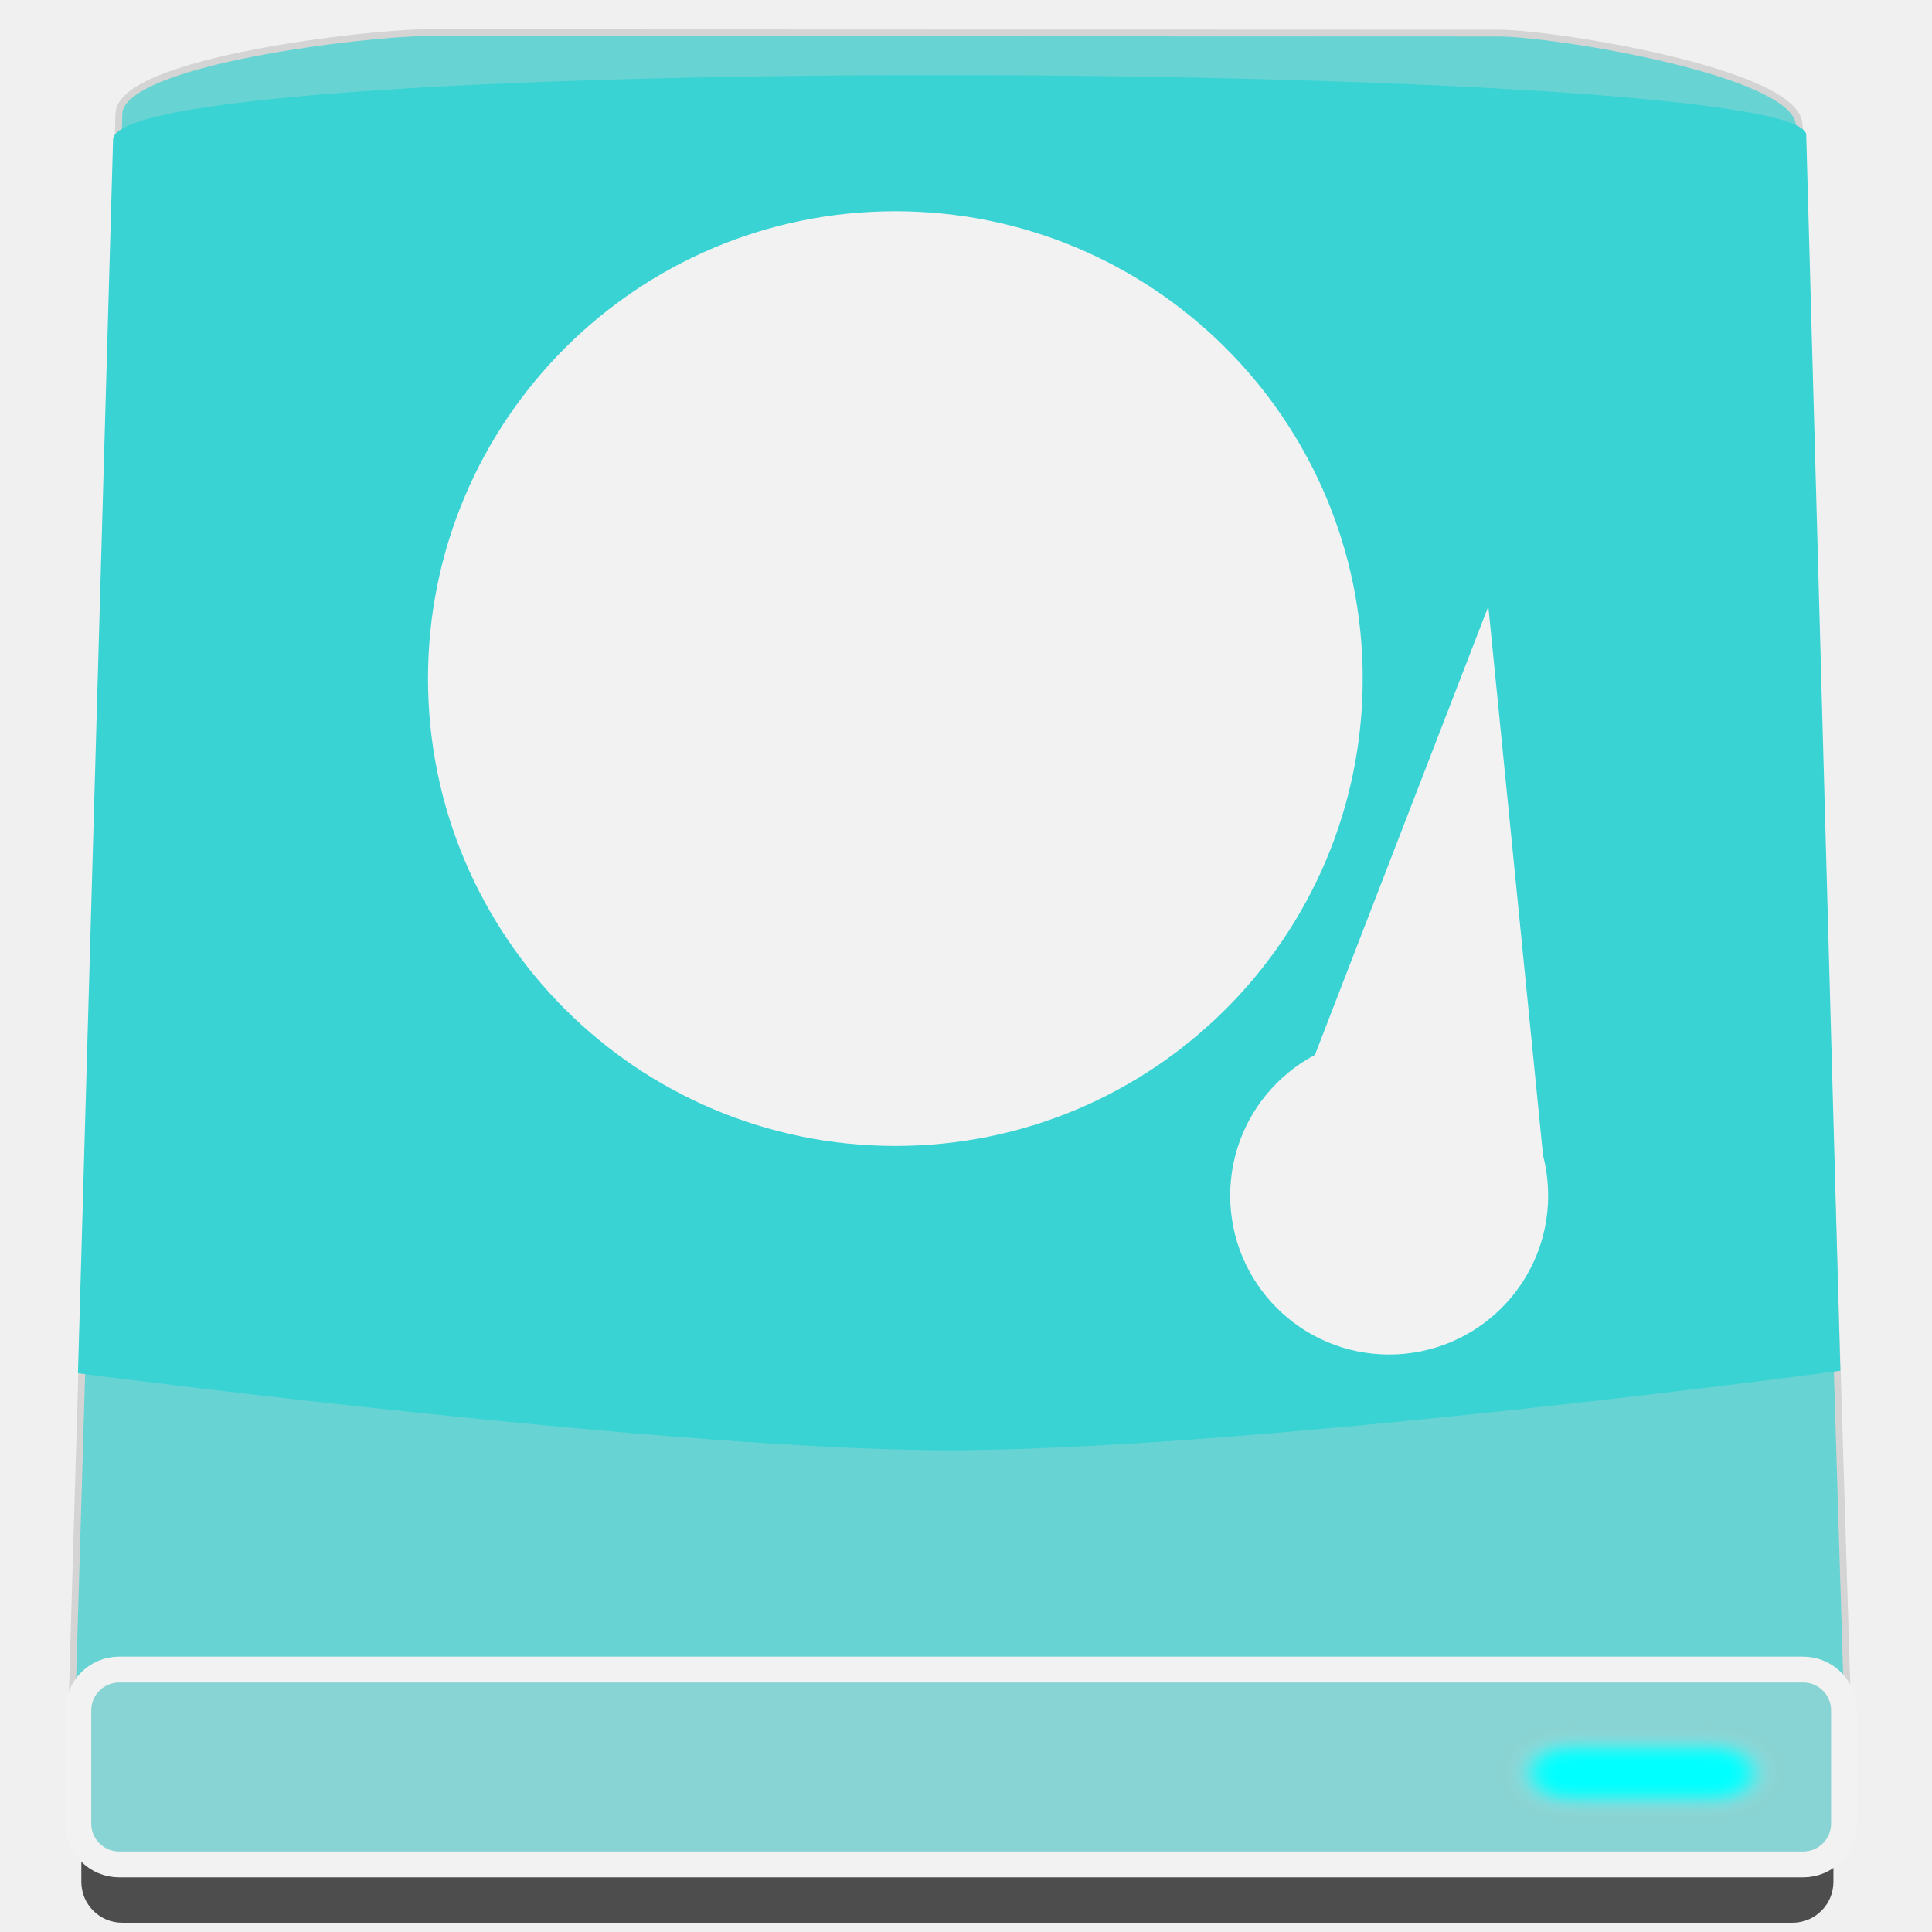
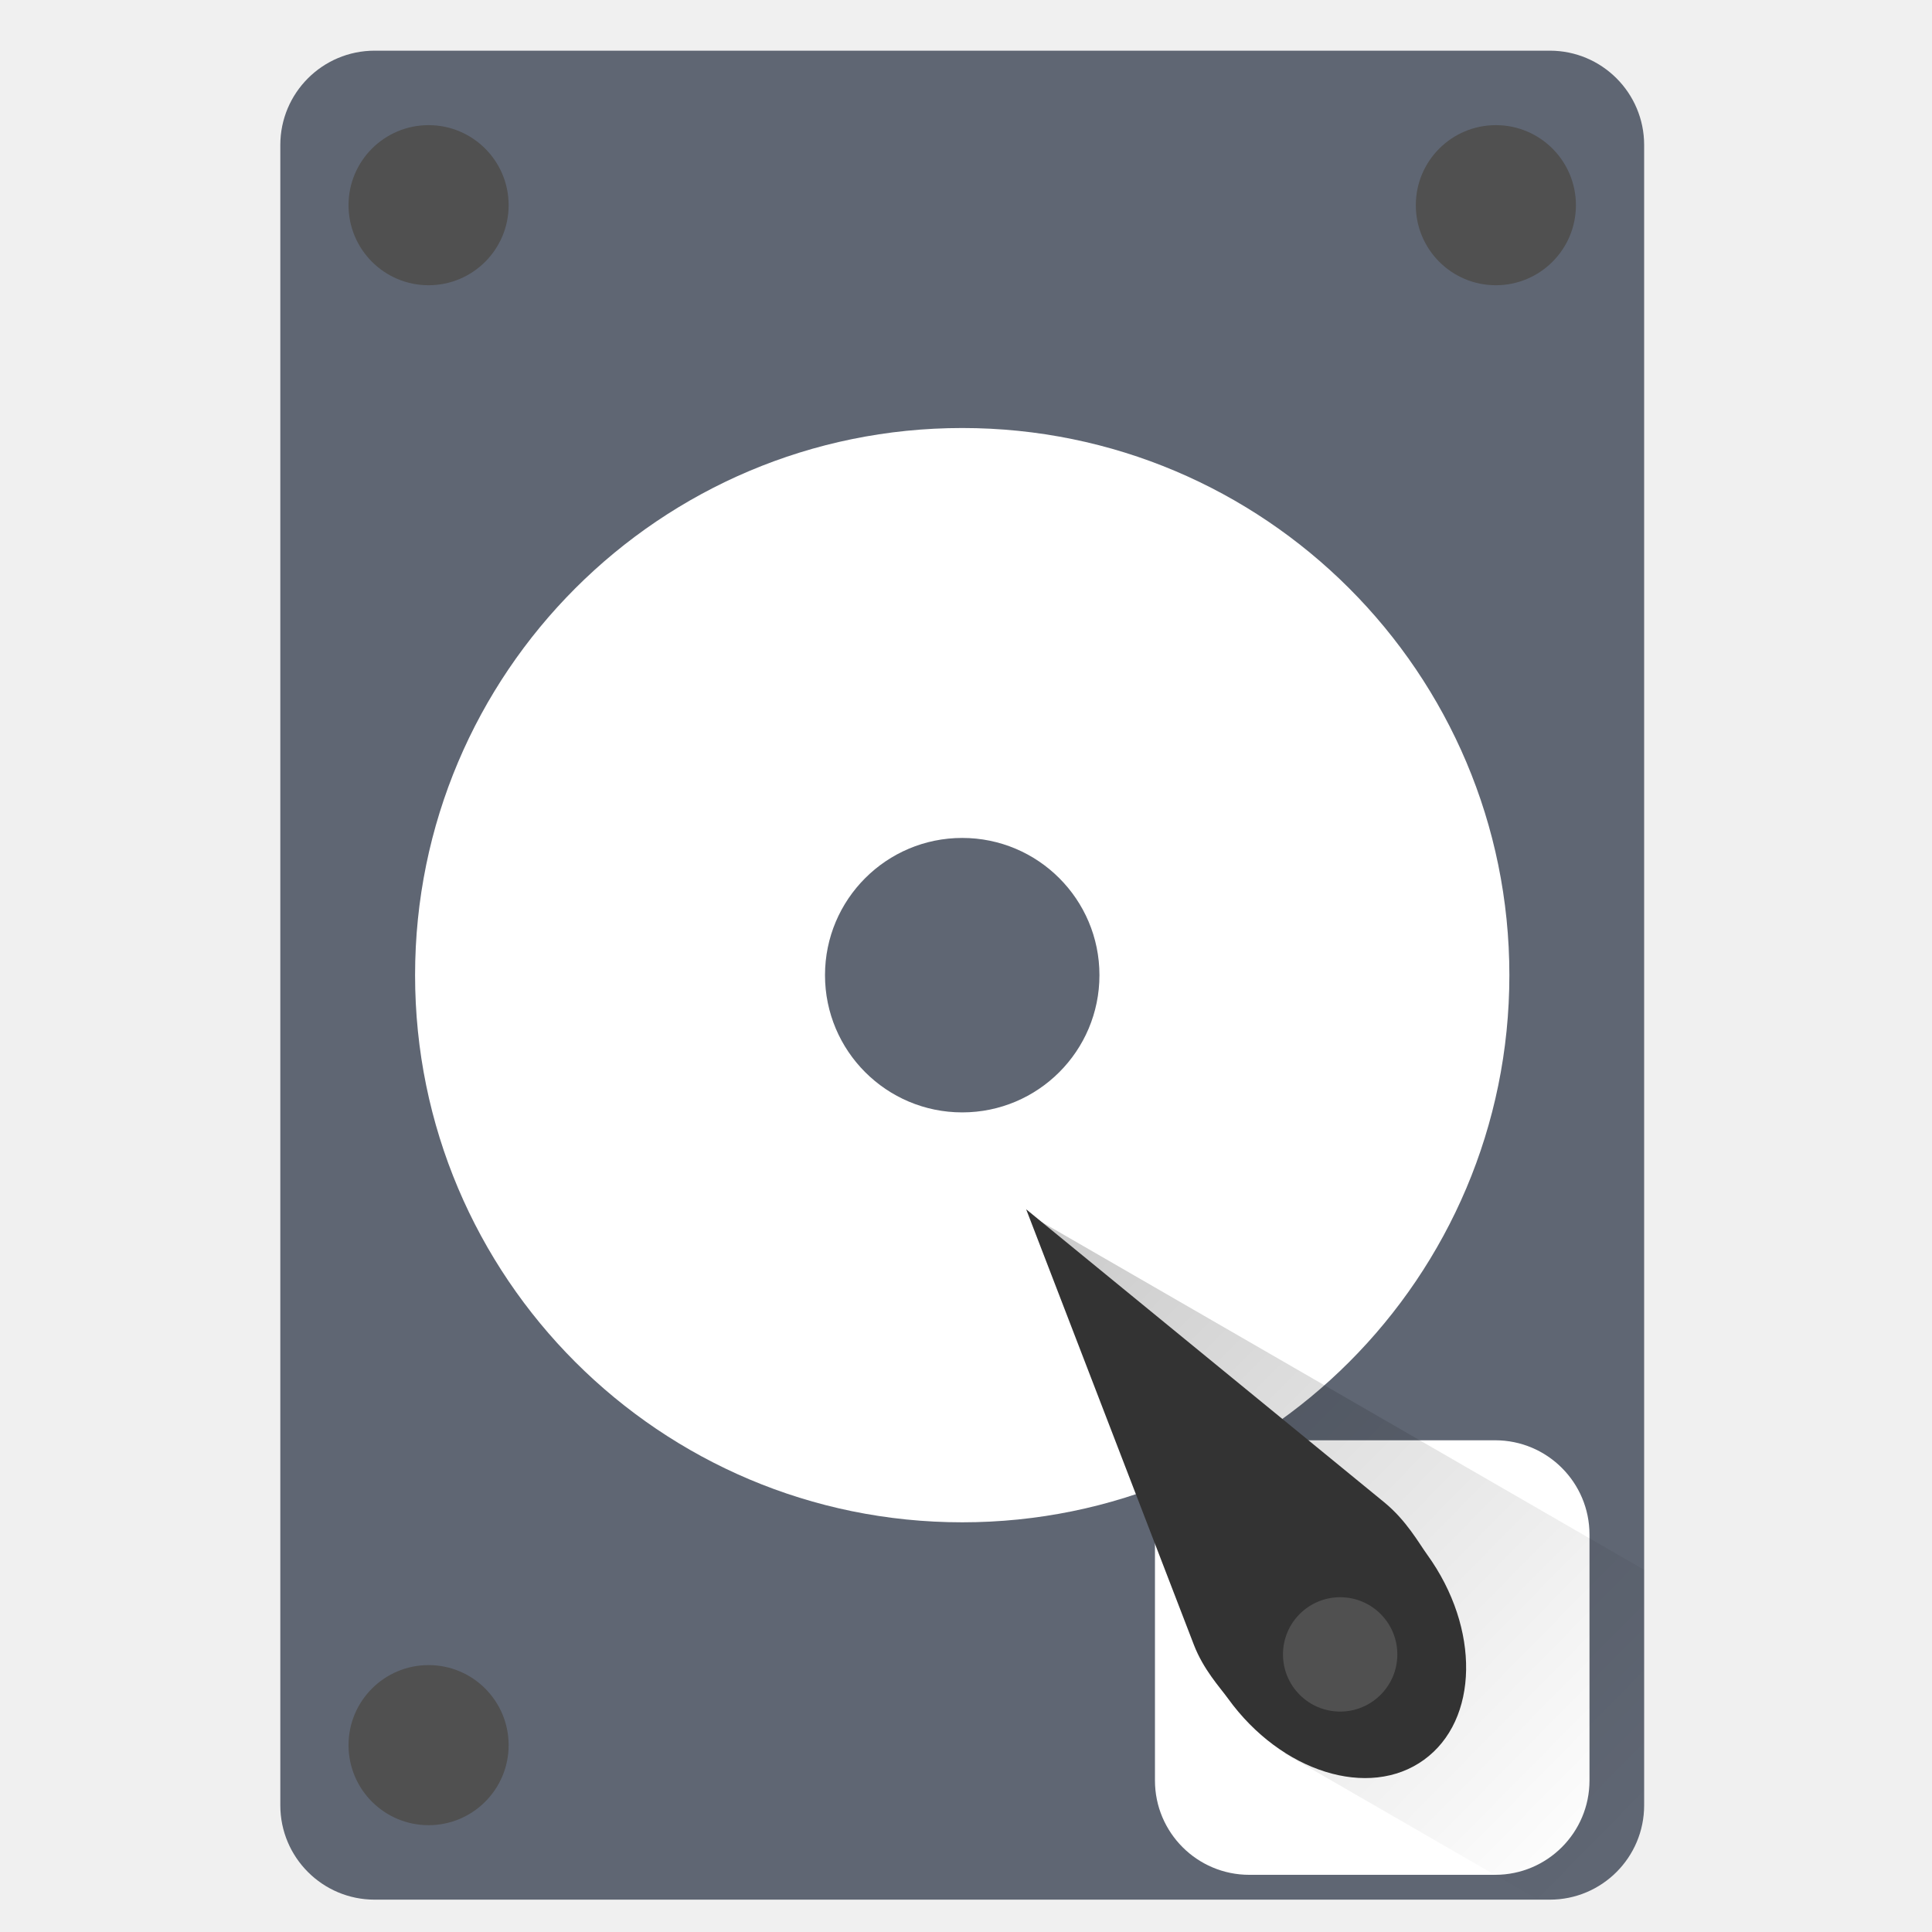
- <svg xmlns="http://www.w3.org/2000/svg" width="512" height="512" id="svg3392" version="1.1" viewBox="0 0 512 512">
-   <defs id="defs3394">
-     <filter style="color-interpolation-filters:sRGB" id="filter5903" x="-0.124" width="1.247" y="-0.33" height="1.66">
-       <feGaussianBlur stdDeviation="0.179" id="feGaussianBlur5905" />
-     </filter>
+ <svg xmlns="http://www.w3.org/2000/svg" xmlns:xlink="http://www.w3.org/1999/xlink" width="512" height="512" viewBox="0 0 512 512" id="svg2" version="1.1">
+   <defs id="defs4">
+     <linearGradient id="linearGradient4191">
+       <stop style="stop-color:#000000;stop-opacity:1;" offset="0" id="stop4193" />
+       <stop style="stop-color:#000000;stop-opacity:0;" offset="1" id="stop4195" />
+     </linearGradient>
+     <linearGradient xlink:href="#linearGradient4191" id="linearGradient4197" x1="216.429" y1="838.971" x2="419.924" y2="1039.685" gradientUnits="userSpaceOnUse" />
+     <clipPath clipPathUnits="userSpaceOnUse" id="clipPath4201">
+       <rect ry="25" y="553.791" x="74.286" height="490" width="361.429" id="rect4203" style="fill:#80a85b;fill-opacity:1;stroke:none;stroke-width:14;stroke-linecap:round;stroke-linejoin:round;stroke-miterlimit:4;stroke-dasharray:none;stroke-opacity:1" />
+     </clipPath>
  </defs>
-   <g id="layer1" transform="translate(0,464)">
-     <g id="g3343" transform="matrix(17.19713,0,0,17.19713,-163.2969,-592.2348)">
-       <rect style="opacity:1;fill:#4d4d4d;fill-opacity:1;fill-rule:evenodd;stroke:none;stroke-width:0.3;stroke-miterlimit:4;stroke-dasharray:none;stroke-dashoffset:0;stroke-opacity:1" id="rect5731" width="27" height="3" x="10.749" y="34.086" ry="0.629" />
-       <path id="rect3406" d="m 16.046,7.961 16.555,0.006 c 0.831,3.129e-4 4.595,0.6 4.62,1.413 L 37.998,34.8 c 0.025,0.813 -0.669,1.469 -1.5,1.469 l -24.425,0 c -0.831,0 -1.524,-0.655 -1.5,-1.469 L 11.328,9.206 c 0.024,-0.813 3.887,-1.246 4.718,-1.245 z" style="opacity:1;fill:#68d3d3;fill-opacity:1;fill-rule:evenodd;stroke:#d4d4d4;stroke-width:0.105;stroke-miterlimit:4;stroke-dasharray:none;stroke-dashoffset:0;stroke-opacity:1" />
-       <path id="path3409" d="M 11.238,9.608 10.697,28.619 c 0,0 9.366,1.219 13.595,1.186 4.775,-0.038 13.564,-1.225 13.564,-1.225 L 37.33,9.535 c -0.032,-1.163 -26.052,-1.317 -26.092,0.073 z" style="opacity:1;fill:#39d3d3;fill-opacity:1;fill-rule:evenodd;stroke:none;stroke-width:1px;stroke-linecap:butt;stroke-linejoin:miter;stroke-opacity:1" />
-       <rect ry="0.629" y="33.185" x="10.703" height="3.003" width="27.209" id="rect3404" style="opacity:1;fill:#88d3d3;fill-opacity:1;fill-rule:evenodd;stroke:#f2f2f2;stroke-width:0.398;stroke-miterlimit:4;stroke-dasharray:none;stroke-dashoffset:0;stroke-opacity:1" />
-       <circle r="7.202" cy="17.914" cx="23.293" id="path4227" style="opacity:1;fill:#f2f2f2;fill-opacity:1;fill-rule:evenodd;stroke:none;stroke-width:0.108;stroke-miterlimit:4;stroke-dasharray:none;stroke-dashoffset:0;stroke-opacity:1" />
-       <circle r="2.45" cy="25.88" cx="30.903" id="path4229" style="opacity:1;fill:#f2f2f2;fill-opacity:1;fill-rule:evenodd;stroke:none;stroke-width:0.108;stroke-miterlimit:4;stroke-dasharray:none;stroke-dashoffset:0;stroke-opacity:1" />
-       <path id="path4231" d="M 33.331,25.833 32.431,16.801 28.965,25.766 Z" style="fill:#f2f2f2;fill-opacity:1;fill-rule:evenodd;stroke:none;stroke-width:1px;stroke-linecap:butt;stroke-linejoin:miter;stroke-opacity:1" />
-       <rect transform="matrix(1.037127,0,0,0.6966263,-1.291944,10.50774)" ry="0.629" y="34.189" x="33.059" height="1.305" width="3.48" id="rect5821" style="opacity:1;fill:#00ffff;fill-opacity:1;fill-rule:evenodd;stroke:#d4d4d4;stroke-width:0.108;stroke-miterlimit:4;stroke-dasharray:none;stroke-dashoffset:0;stroke-opacity:1;filter:url(#filter5903)" />
-     </g>
+   <g id="layer1" transform="translate(0,-540.3622)">
+     <rect style="fill:#5f6673;fill-opacity:1;stroke:none;stroke-width:14;stroke-linecap:round;stroke-linejoin:round;stroke-miterlimit:4;stroke-dasharray:none;stroke-opacity:1" id="rect4136" width="361.429" height="490" x="74.286" y="553.791" ry="25" />
+     <path style="fill:#505050;fill-opacity:1;stroke:none;stroke-width:50;stroke-linecap:round;stroke-linejoin:round;stroke-miterlimit:4;stroke-dasharray:none;stroke-opacity:1" d="m 113.578,573.527 a 21.213,21.213 0 0 0 -21.213,21.213 21.213,21.213 0 0 0 21.213,21.213 21.213,21.213 0 0 0 21.213,-21.213 21.213,21.213 0 0 0 -21.213,-21.213 z m 282.842,0 a 21.213,21.213 0 0 0 -21.213,21.213 21.213,21.213 0 0 0 21.213,21.213 21.213,21.213 0 0 0 21.215,-21.213 21.213,21.213 0 0 0 -21.215,-21.213 z m -282.842,408.102 a 21.213,21.213 0 0 0 -21.213,21.213 21.213,21.213 0 0 0 21.213,21.213 21.213,21.213 0 0 0 21.213,-21.213 21.213,21.213 0 0 0 -21.213,-21.213 z m 282.842,0 a 21.213,21.213 0 0 0 -21.213,21.213 21.213,21.213 0 0 0 21.213,21.213 21.213,21.213 0 0 0 21.215,-21.213 21.213,21.213 0 0 0 -21.215,-21.213 z" id="circle4169" />
+     <path style="fill:#ffffff;fill-opacity:1;stroke:none;stroke-width:14;stroke-linecap:round;stroke-linejoin:round;stroke-miterlimit:4;stroke-dasharray:none;stroke-opacity:1" d="M 255 113.428 A 145 145 0 0 0 110 258.428 A 145 145 0 0 0 255 403.428 A 145 145 0 0 0 400 258.428 A 145 145 0 0 0 255 113.428 z M 255 222.062 A 36.365 36.365 0 0 1 291.365 258.428 A 36.365 36.365 0 0 1 255 294.795 A 36.365 36.365 0 0 1 218.635 258.428 A 36.365 36.365 0 0 1 255 222.062 z " transform="translate(0,540.3622)" id="path4138" />
+     <rect style="fill:#ffffff;fill-opacity:1;stroke:none;stroke-width:50;stroke-linecap:round;stroke-linejoin:round;stroke-miterlimit:4;stroke-dasharray:none;stroke-opacity:1" id="rect4161" width="115.157" height="115.157" x="306.076" y="922.052" ry="25" />
+     <path id="path4189" d="M 581.352,1144.152 340.714,1005.219 272.857,862.362 513.495,1001.295 Z" style="fill:url(#linearGradient4197);fill-rule:evenodd;stroke:none;stroke-width:1px;stroke-linecap:butt;stroke-linejoin:miter;stroke-opacity:1;fill-opacity:1;opacity:0.259" clip-path="url(#clipPath4201)" />
+     <path style="fill:#333333;fill-opacity:1;stroke:none;stroke-width:50;stroke-linecap:round;stroke-linejoin:round;stroke-miterlimit:4;stroke-dasharray:none;stroke-opacity:1" d="m 378.225,952.361 c 14.091,19.507 13.697,43.856 -0.88,54.386 -14.577,10.53 -37.817,3.253 -51.908,-16.254 -2.192,-3.035 -6.501,-7.627 -9.066,-14.286 l -44.429,-115.372 94.875,77.636 c 5.891,4.821 9.11,10.71 11.407,13.89 z" id="path4182" />
+     <circle style="opacity:1;fill:#505050;fill-opacity:1;stroke:none;stroke-width:50;stroke-linecap:round;stroke-linejoin:round;stroke-miterlimit:4;stroke-dasharray:none;stroke-opacity:1" id="path4205" cx="355.155" cy="978.794" r="15.152" />
  </g>
</svg>
